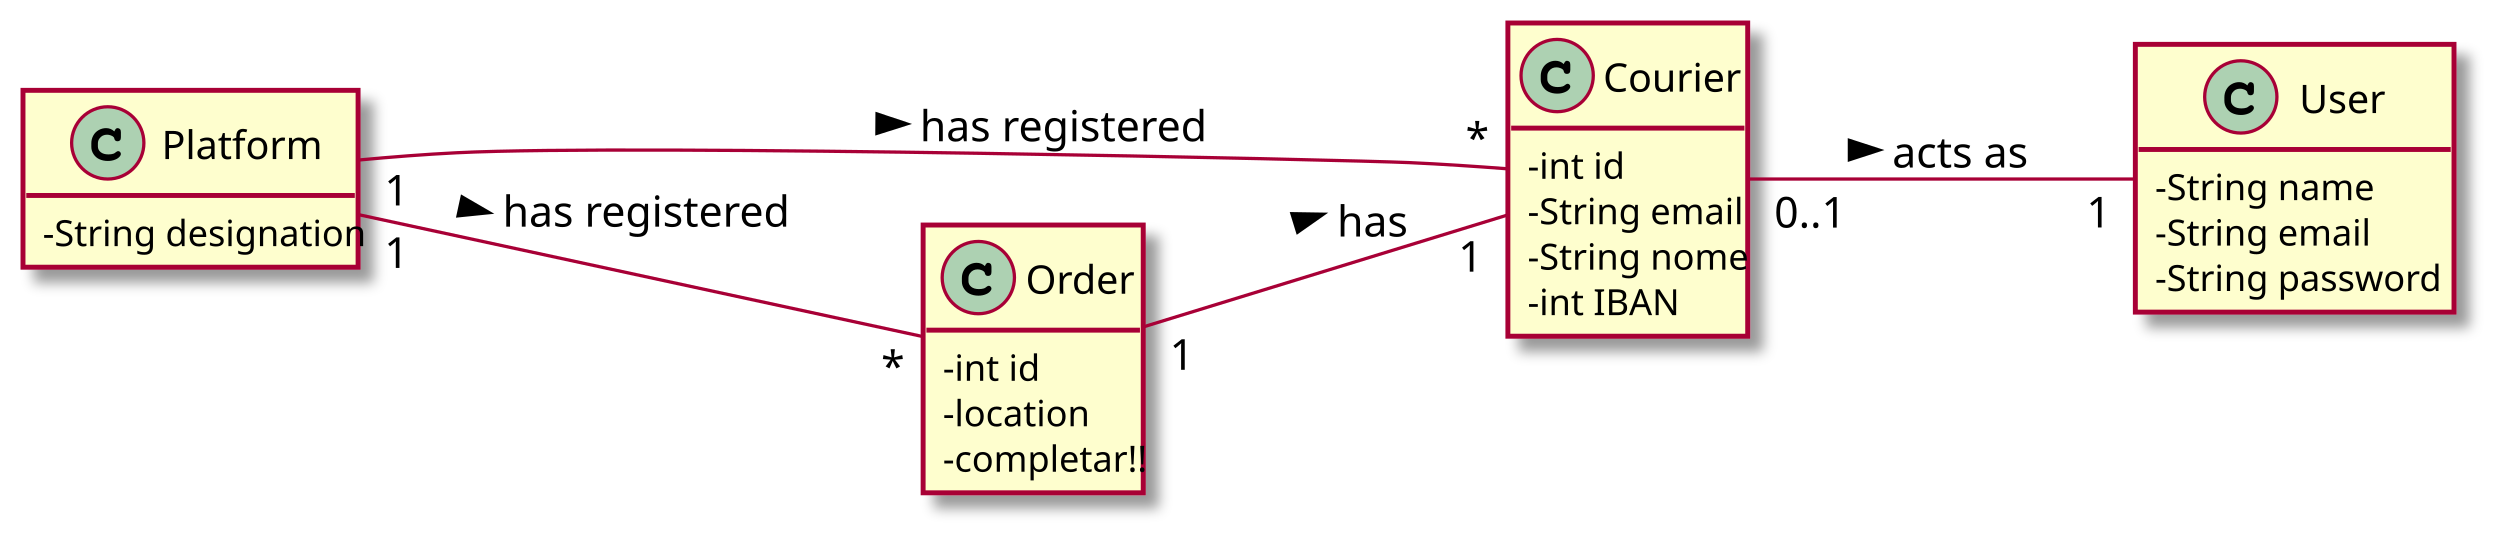
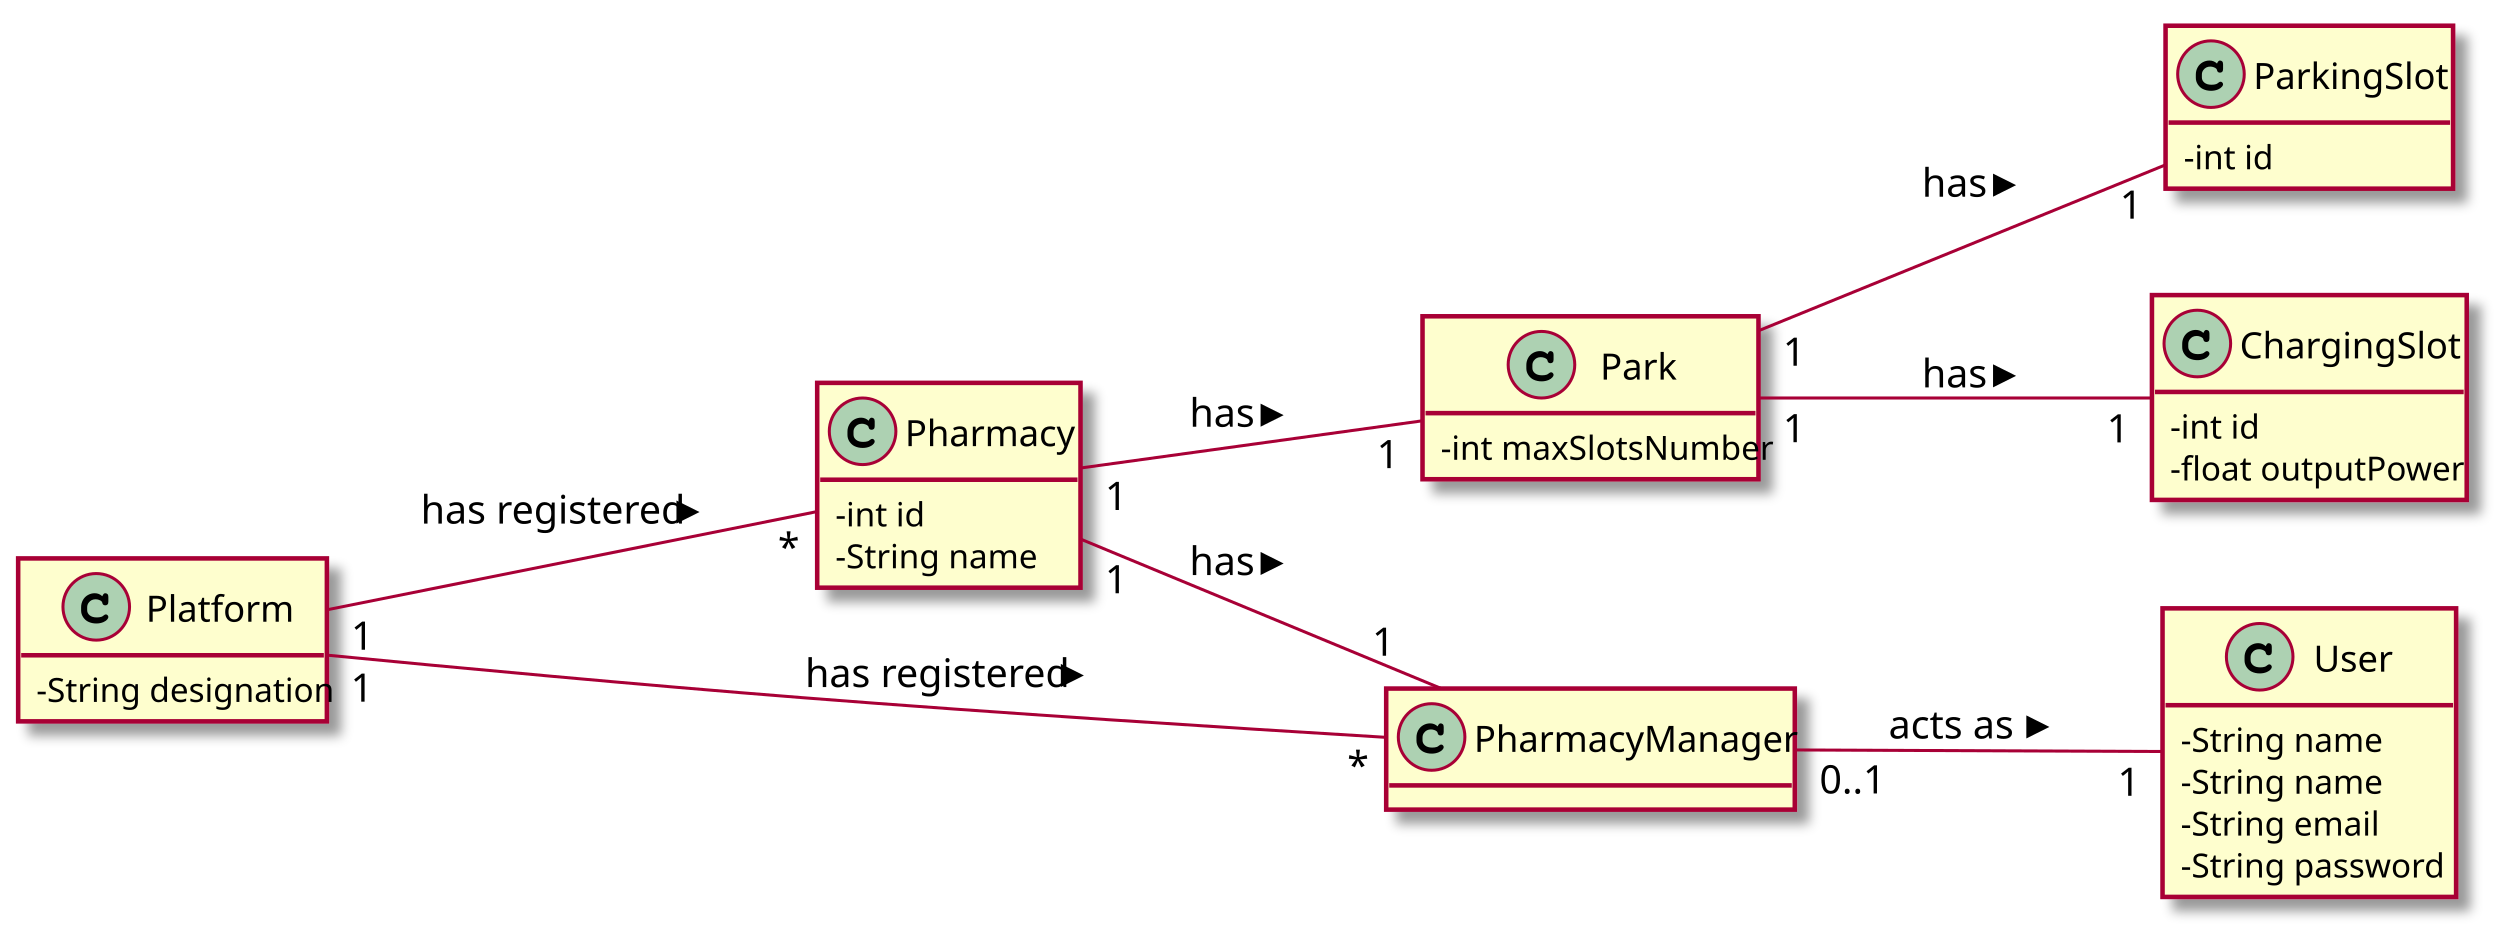
- <svg xmlns="http://www.w3.org/2000/svg" contentScriptType="application/ecmascript" contentStyleType="text/css" height="164px" preserveAspectRatio="none" style="width:761px;height:164px;" version="1.1" viewBox="0 0 761 164" width="761px" zoomAndPan="magnify">
+ <svg xmlns="http://www.w3.org/2000/svg" contentScriptType="application/ecmascript" contentStyleType="text/css" height="307px" preserveAspectRatio="none" style="width:826px;height:307px;" version="1.1" viewBox="0 0 826 307" width="826px" zoomAndPan="magnify">
  <defs>
-     <filter height="300%" id="f1jnas7nutspkq" width="300%" x="-1" y="-1">
+     <filter height="300%" id="fhe6qresg5s0r" width="300%" x="-1" y="-1">
      <feGaussianBlur result="blurOut" stdDeviation="2.0" />
      <feColorMatrix in="blurOut" result="blurOut2" type="matrix" values="0 0 0 0 0 0 0 0 0 0 0 0 0 0 0 0 0 0 .4 0" />
      <feOffset dx="4.0" dy="4.0" in="blurOut2" result="blurOut3" />
      <feBlend in="SourceGraphic" in2="blurOut3" mode="normal" />
    </filter>
  </defs>
  <g>
-     <rect codeLine="5" fill="#FEFECE" filter="url(#f1jnas7nutspkq)" height="53.836" id="Platform" style="stroke: #A80036; stroke-width: 1.5;" width="102" x="7" y="27.5" />
-     <ellipse cx="32.8" cy="43.5" fill="#ADD1B2" rx="11" ry="11" style="stroke: #A80036; stroke-width: 1.0;" />
-     <path d="M34.8,40 Q35.003,39.5 35.237,39.25 Q35.472,39 35.737,39 Q36.206,39 36.503,39.281 Q36.8,39.562 36.8,40.219 L36.8,41.781 Q36.8,42.438 36.519,42.719 Q36.237,43 35.8,43 Q35.409,43 35.159,42.828 Q34.909,42.656 34.8,42.203 Q34.753,41.891 34.581,41.719 Q34.269,41.391 33.706,41.203 Q33.144,41 32.581,41 Q31.878,41 31.284,41.281 Q30.706,41.562 30.253,42.188 Q29.8,42.812 29.8,43.672 L29.8,44.594 Q29.8,45.625 30.644,46.312 Q31.488,47 32.987,47 Q33.878,47 34.503,46.797 Q34.862,46.688 35.269,46.328 Q35.534,46.125 35.675,46.062 Q35.816,46 35.987,46 Q36.316,46 36.55,46.266 Q36.8,46.516 36.8,46.875 Q36.8,47.219 36.456,47.625 Q35.956,48.219 35.159,48.547 Q34.112,49 32.831,49 Q31.331,49 30.128,48.406 Q29.159,47.938 28.472,46.922 Q27.8,45.906 27.8,44.703 L27.8,43.609 Q27.8,42.359 28.394,41.266 Q29.003,40.172 30.05,39.594 Q31.113,39 32.3,39 Q33.019,39 33.644,39.25 Q34.269,39.5 34.8,40 Z " fill="#000000" />
-     <text fill="#000000" font-family="sans-serif" font-size="12" lengthAdjust="spacingAndGlyphs" textLength="46" x="49.2" y="48.41">Platform</text>
-     <line style="stroke: #A80036; stroke-width: 1.5;" x1="8" x2="108" y1="59.5" y2="59.5" />
-     <text fill="#000000" font-family="sans-serif" font-size="11" lengthAdjust="spacingAndGlyphs" textLength="90" x="13" y="74.919">-String designation</text>
-     <rect codeLine="8" fill="#FEFECE" filter="url(#f1jnas7nutspkq)" height="95.344" id="Courier" style="stroke: #A80036; stroke-width: 1.5;" width="73" x="459" y="7" />
-     <ellipse cx="474" cy="23" fill="#ADD1B2" rx="11" ry="11" style="stroke: #A80036; stroke-width: 1.0;" />
-     <path d="M476,19.5 Q476.203,19 476.438,18.75 Q476.672,18.5 476.938,18.5 Q477.406,18.5 477.703,18.781 Q478,19.062 478,19.719 L478,21.281 Q478,21.938 477.719,22.219 Q477.438,22.5 477,22.5 Q476.609,22.5 476.359,22.328 Q476.109,22.156 476,21.703 Q475.953,21.391 475.781,21.219 Q475.469,20.891 474.906,20.703 Q474.344,20.5 473.781,20.5 Q473.078,20.5 472.484,20.781 Q471.906,21.062 471.453,21.688 Q471,22.312 471,23.172 L471,24.094 Q471,25.125 471.844,25.812 Q472.688,26.5 474.188,26.5 Q475.078,26.5 475.703,26.297 Q476.062,26.188 476.469,25.828 Q476.734,25.625 476.875,25.562 Q477.016,25.5 477.188,25.5 Q477.516,25.5 477.75,25.766 Q478,26.016 478,26.375 Q478,26.719 477.656,27.125 Q477.156,27.719 476.359,28.047 Q475.312,28.5 474.031,28.5 Q472.531,28.5 471.328,27.906 Q470.359,27.438 469.672,26.422 Q469,25.406 469,24.203 L469,23.109 Q469,21.859 469.594,20.766 Q470.203,19.672 471.25,19.094 Q472.312,18.5 473.5,18.5 Q474.219,18.5 474.844,18.75 Q475.469,19 476,19.5 Z " fill="#000000" />
-     <text fill="#000000" font-family="sans-serif" font-size="12" lengthAdjust="spacingAndGlyphs" textLength="41" x="488" y="27.91">Courier</text>
-     <line style="stroke: #A80036; stroke-width: 1.5;" x1="460" x2="531" y1="39" y2="39" />
-     <text fill="#000000" font-family="sans-serif" font-size="11" lengthAdjust="spacingAndGlyphs" textLength="26" x="465" y="54.419">-int id</text>
-     <text fill="#000000" font-family="sans-serif" font-size="11" lengthAdjust="spacingAndGlyphs" textLength="59" x="465" y="68.255">-String email</text>
-     <text fill="#000000" font-family="sans-serif" font-size="11" lengthAdjust="spacingAndGlyphs" textLength="61" x="465" y="82.091">-String nome</text>
-     <text fill="#000000" font-family="sans-serif" font-size="11" lengthAdjust="spacingAndGlyphs" textLength="42" x="465" y="95.927">-int IBAN</text>
-     <rect codeLine="14" fill="#FEFECE" filter="url(#f1jnas7nutspkq)" height="81.508" id="User" style="stroke: #A80036; stroke-width: 1.5;" width="97" x="650" y="13.5" />
-     <ellipse cx="682.1" cy="29.5" fill="#ADD1B2" rx="11" ry="11" style="stroke: #A80036; stroke-width: 1.0;" />
-     <path d="M684.1,26 Q684.303,25.5 684.538,25.25 Q684.772,25 685.038,25 Q685.506,25 685.803,25.281 Q686.1,25.562 686.1,26.219 L686.1,27.781 Q686.1,28.438 685.819,28.719 Q685.538,29 685.1,29 Q684.709,29 684.459,28.828 Q684.209,28.656 684.1,28.203 Q684.053,27.891 683.881,27.719 Q683.569,27.391 683.006,27.203 Q682.444,27 681.881,27 Q681.178,27 680.584,27.281 Q680.006,27.562 679.553,28.188 Q679.1,28.812 679.1,29.672 L679.1,30.594 Q679.1,31.625 679.944,32.312 Q680.788,33 682.288,33 Q683.178,33 683.803,32.797 Q684.163,32.688 684.569,32.328 Q684.834,32.125 684.975,32.062 Q685.116,32 685.288,32 Q685.616,32 685.85,32.266 Q686.1,32.516 686.1,32.875 Q686.1,33.219 685.756,33.625 Q685.256,34.219 684.459,34.547 Q683.413,35 682.131,35 Q680.631,35 679.428,34.406 Q678.459,33.938 677.772,32.922 Q677.1,31.906 677.1,30.703 L677.1,29.609 Q677.1,28.359 677.694,27.266 Q678.303,26.172 679.35,25.594 Q680.413,25 681.6,25 Q682.319,25 682.944,25.25 Q683.569,25.5 684.1,26 Z " fill="#000000" />
-     <text fill="#000000" font-family="sans-serif" font-size="12" lengthAdjust="spacingAndGlyphs" textLength="27" x="699.9" y="34.41">User</text>
-     <line style="stroke: #A80036; stroke-width: 1.5;" x1="651" x2="746" y1="45.5" y2="45.5" />
-     <text fill="#000000" font-family="sans-serif" font-size="11" lengthAdjust="spacingAndGlyphs" textLength="61" x="656" y="60.919">-String name</text>
-     <text fill="#000000" font-family="sans-serif" font-size="11" lengthAdjust="spacingAndGlyphs" textLength="59" x="656" y="74.755">-String email</text>
-     <text fill="#000000" font-family="sans-serif" font-size="11" lengthAdjust="spacingAndGlyphs" textLength="85" x="656" y="88.591">-String password</text>
-     <rect codeLine="20" fill="#FEFECE" filter="url(#f1jnas7nutspkq)" height="81.508" id="Order" style="stroke: #A80036; stroke-width: 1.5;" width="67" x="281" y="68.5" />
-     <ellipse cx="297.8" cy="84.5" fill="#ADD1B2" rx="11" ry="11" style="stroke: #A80036; stroke-width: 1.0;" />
-     <path d="M299.8,81 Q300.003,80.5 300.238,80.25 Q300.472,80 300.738,80 Q301.206,80 301.503,80.281 Q301.8,80.562 301.8,81.219 L301.8,82.781 Q301.8,83.438 301.519,83.719 Q301.238,84 300.8,84 Q300.409,84 300.159,83.828 Q299.909,83.656 299.8,83.203 Q299.753,82.891 299.581,82.719 Q299.269,82.391 298.706,82.203 Q298.144,82 297.581,82 Q296.878,82 296.284,82.281 Q295.706,82.562 295.253,83.188 Q294.8,83.812 294.8,84.672 L294.8,85.594 Q294.8,86.625 295.644,87.312 Q296.488,88 297.988,88 Q298.878,88 299.503,87.797 Q299.863,87.688 300.269,87.328 Q300.534,87.125 300.675,87.062 Q300.816,87 300.988,87 Q301.316,87 301.55,87.266 Q301.8,87.516 301.8,87.875 Q301.8,88.219 301.456,88.625 Q300.956,89.219 300.159,89.547 Q299.113,90 297.831,90 Q296.331,90 295.128,89.406 Q294.159,88.938 293.472,87.922 Q292.8,86.906 292.8,85.703 L292.8,84.609 Q292.8,83.359 293.394,82.266 Q294.003,81.172 295.05,80.594 Q296.113,80 297.3,80 Q298.019,80 298.644,80.25 Q299.269,80.5 299.8,81 Z " fill="#000000" />
-     <text fill="#000000" font-family="sans-serif" font-size="12" lengthAdjust="spacingAndGlyphs" textLength="31" x="312.2" y="89.41">Order</text>
-     <line style="stroke: #A80036; stroke-width: 1.5;" x1="282" x2="347" y1="100.5" y2="100.5" />
-     <text fill="#000000" font-family="sans-serif" font-size="11" lengthAdjust="spacingAndGlyphs" textLength="26" x="287" y="115.919">-int id</text>
-     <text fill="#000000" font-family="sans-serif" font-size="11" lengthAdjust="spacingAndGlyphs" textLength="41" x="287" y="129.755">-location</text>
-     <text fill="#000000" font-family="sans-serif" font-size="11" lengthAdjust="spacingAndGlyphs" textLength="55" x="287" y="143.591">-completar!!</text>
-     <path codeLine="26" d="M109.3,48.7 C119.14,47.78 129.38,46.98 139,46.5 C194.24,43.74 411.29,48.69 429,49.5 C438.68,49.94 449.16,50.64 458.83,51.38 " fill="none" id="Platform-Courier" style="stroke: #A80036; stroke-width: 1.0;" />
-     <polygon fill="#000000" points="276,37.714,266.978,34.706,266.933,40.584,276,37.714" style="stroke: #000000; stroke-width: 1.0;" />
-     <text fill="#000000" font-family="sans-serif" font-size="13" lengthAdjust="spacingAndGlyphs" textLength="82" x="280" y="42.995">has registered</text>
-     <text fill="#000000" font-family="sans-serif" font-size="13" lengthAdjust="spacingAndGlyphs" textLength="7" x="117.006" y="62.541">1</text>
-     <text fill="#000000" font-family="sans-serif" font-size="13" lengthAdjust="spacingAndGlyphs" textLength="5" x="446.118" y="46.687">*</text>
-     <path codeLine="27" d="M109.28,65.37 C160.13,76.35 237.24,93.02 280.7,102.41 " fill="none" id="Platform-Order" style="stroke: #A80036; stroke-width: 1.0;" />
-     <polygon fill="#000000" points="148.887,64.732,140.667,59.949,139.425,65.694,148.887,64.732" style="stroke: #000000; stroke-width: 1.0;" />
-     <text fill="#000000" font-family="sans-serif" font-size="13" lengthAdjust="spacingAndGlyphs" textLength="82" x="153" y="68.995">has registered</text>
-     <text fill="#000000" font-family="sans-serif" font-size="13" lengthAdjust="spacingAndGlyphs" textLength="7" x="116.983" y="81.555">1</text>
-     <text fill="#000000" font-family="sans-serif" font-size="13" lengthAdjust="spacingAndGlyphs" textLength="5" x="268.213" y="116.18">*</text>
-     <path codeLine="28" d="M532.43,54.5 C565.18,54.5 613.79,54.5 649.78,54.5 " fill="none" id="Courier-User" style="stroke: #A80036; stroke-width: 1.0;" />
-     <polygon fill="#000000" points="572,45.676,562.955,42.737,562.955,48.615,572,45.676" style="stroke: #000000; stroke-width: 1.0;" />
-     <text fill="#000000" font-family="sans-serif" font-size="13" lengthAdjust="spacingAndGlyphs" textLength="43" x="576" y="50.995">acts as</text>
-     <text fill="#000000" font-family="sans-serif" font-size="13" lengthAdjust="spacingAndGlyphs" textLength="22" x="540.069" y="69.271">0..1</text>
-     <text fill="#000000" font-family="sans-serif" font-size="13" lengthAdjust="spacingAndGlyphs" textLength="7" x="635.11" y="69.232">1</text>
-     <path codeLine="29" d="M348.33,99.41 C379.62,89.8 426.6,75.36 458.81,65.47 " fill="none" id="Order-Courier" style="stroke: #A80036; stroke-width: 1.0;" />
-     <polygon fill="#000000" points="402.779,65.207,393.27,65.054,394.996,70.673,402.779,65.207" style="stroke: #000000; stroke-width: 1.0;" />
-     <text fill="#000000" font-family="sans-serif" font-size="13" lengthAdjust="spacingAndGlyphs" textLength="21" x="407" y="71.995">has</text>
-     <text fill="#000000" font-family="sans-serif" font-size="13" lengthAdjust="spacingAndGlyphs" textLength="7" x="356.029" y="112.561">1</text>
-     <text fill="#000000" font-family="sans-serif" font-size="13" lengthAdjust="spacingAndGlyphs" textLength="7" x="443.898" y="82.701">1</text>
+     <rect fill="#FEFECE" filter="url(#fhe6qresg5s0r)" height="53.836" id="Platform" style="stroke: #A80036; stroke-width: 1.5;" width="102" x="6" y="184.5" />
+     <ellipse cx="31.8" cy="200.5" fill="#ADD1B2" rx="11" ry="11" style="stroke: #A80036; stroke-width: 1.0;" />
+     <path d="M33.8,197 Q34.003,196.5 34.237,196.25 Q34.472,196 34.737,196 Q35.206,196 35.503,196.281 Q35.8,196.562 35.8,197.219 L35.8,198.781 Q35.8,199.438 35.519,199.719 Q35.237,200 34.8,200 Q34.409,200 34.159,199.828 Q33.909,199.656 33.8,199.203 Q33.753,198.891 33.581,198.719 Q33.269,198.391 32.706,198.203 Q32.144,198 31.581,198 Q30.878,198 30.284,198.281 Q29.706,198.562 29.253,199.188 Q28.8,199.812 28.8,200.672 L28.8,201.594 Q28.8,202.625 29.644,203.312 Q30.488,204 31.988,204 Q32.878,204 33.503,203.797 Q33.862,203.688 34.269,203.328 Q34.534,203.125 34.675,203.062 Q34.816,203 34.987,203 Q35.316,203 35.55,203.266 Q35.8,203.516 35.8,203.875 Q35.8,204.219 35.456,204.625 Q34.956,205.219 34.159,205.547 Q33.112,206 31.831,206 Q30.331,206 29.128,205.406 Q28.159,204.938 27.472,203.922 Q26.8,202.906 26.8,201.703 L26.8,200.609 Q26.8,199.359 27.394,198.266 Q28.003,197.172 29.05,196.594 Q30.113,196 31.3,196 Q32.019,196 32.644,196.25 Q33.269,196.5 33.8,197 Z " />
+     <text fill="#000000" font-family="sans-serif" font-size="12" lengthAdjust="spacingAndGlyphs" textLength="46" x="48.2" y="205.41">Platform</text>
+     <line style="stroke: #A80036; stroke-width: 1.5;" x1="7" x2="107" y1="216.5" y2="216.5" />
+     <text fill="#000000" font-family="sans-serif" font-size="11" lengthAdjust="spacingAndGlyphs" textLength="90" x="12" y="231.919">-String designation</text>
+     <rect fill="#FEFECE" filter="url(#fhe6qresg5s0r)" height="67.672" id="Pharmacy" style="stroke: #A80036; stroke-width: 1.5;" width="87" x="270" y="126.5" />
+     <ellipse cx="285" cy="142.5" fill="#ADD1B2" rx="11" ry="11" style="stroke: #A80036; stroke-width: 1.0;" />
+     <path d="M287,139 Q287.203,138.5 287.438,138.25 Q287.672,138 287.938,138 Q288.406,138 288.703,138.281 Q289,138.562 289,139.219 L289,140.781 Q289,141.438 288.719,141.719 Q288.438,142 288,142 Q287.609,142 287.359,141.828 Q287.109,141.656 287,141.203 Q286.953,140.891 286.781,140.719 Q286.469,140.391 285.906,140.203 Q285.344,140 284.781,140 Q284.078,140 283.484,140.281 Q282.906,140.562 282.453,141.188 Q282,141.812 282,142.672 L282,143.594 Q282,144.625 282.844,145.312 Q283.688,146 285.188,146 Q286.078,146 286.703,145.797 Q287.062,145.688 287.469,145.328 Q287.734,145.125 287.875,145.062 Q288.016,145 288.188,145 Q288.516,145 288.75,145.266 Q289,145.516 289,145.875 Q289,146.219 288.656,146.625 Q288.156,147.219 287.359,147.547 Q286.312,148 285.031,148 Q283.531,148 282.328,147.406 Q281.359,146.938 280.672,145.922 Q280,144.906 280,143.703 L280,142.609 Q280,141.359 280.594,140.266 Q281.203,139.172 282.25,138.594 Q283.312,138 284.5,138 Q285.219,138 285.844,138.25 Q286.469,138.5 287,139 Z " />
+     <text fill="#000000" font-family="sans-serif" font-size="12" lengthAdjust="spacingAndGlyphs" textLength="55" x="299" y="147.41">Pharmacy</text>
+     <line style="stroke: #A80036; stroke-width: 1.5;" x1="271" x2="356" y1="158.5" y2="158.5" />
+     <text fill="#000000" font-family="sans-serif" font-size="11" lengthAdjust="spacingAndGlyphs" textLength="26" x="276" y="173.919">-int id</text>
+     <text fill="#000000" font-family="sans-serif" font-size="11" lengthAdjust="spacingAndGlyphs" textLength="61" x="276" y="187.755">-String name</text>
+     <rect fill="#FEFECE" filter="url(#fhe6qresg5s0r)" height="95.344" id="User" style="stroke: #A80036; stroke-width: 1.5;" width="97" x="714.5" y="201" />
+     <ellipse cx="746.6" cy="217" fill="#ADD1B2" rx="11" ry="11" style="stroke: #A80036; stroke-width: 1.0;" />
+     <path d="M748.6,213.5 Q748.803,213 749.038,212.75 Q749.272,212.5 749.538,212.5 Q750.006,212.5 750.303,212.781 Q750.6,213.062 750.6,213.719 L750.6,215.281 Q750.6,215.938 750.319,216.219 Q750.038,216.5 749.6,216.5 Q749.209,216.5 748.959,216.328 Q748.709,216.156 748.6,215.703 Q748.553,215.391 748.381,215.219 Q748.069,214.891 747.506,214.703 Q746.944,214.5 746.381,214.5 Q745.678,214.5 745.084,214.781 Q744.506,215.062 744.053,215.688 Q743.6,216.312 743.6,217.172 L743.6,218.094 Q743.6,219.125 744.444,219.812 Q745.288,220.5 746.788,220.5 Q747.678,220.5 748.303,220.297 Q748.663,220.188 749.069,219.828 Q749.334,219.625 749.475,219.562 Q749.616,219.5 749.788,219.5 Q750.116,219.5 750.35,219.766 Q750.6,220.016 750.6,220.375 Q750.6,220.719 750.256,221.125 Q749.756,221.719 748.959,222.047 Q747.913,222.5 746.631,222.5 Q745.131,222.5 743.928,221.906 Q742.959,221.438 742.272,220.422 Q741.6,219.406 741.6,218.203 L741.6,217.109 Q741.6,215.859 742.194,214.766 Q742.803,213.672 743.85,213.094 Q744.913,212.5 746.1,212.5 Q746.819,212.5 747.444,212.75 Q748.069,213 748.6,213.5 Z " />
+     <text fill="#000000" font-family="sans-serif" font-size="12" lengthAdjust="spacingAndGlyphs" textLength="27" x="764.4" y="221.91">User</text>
+     <line style="stroke: #A80036; stroke-width: 1.5;" x1="715.5" x2="810.5" y1="233" y2="233" />
+     <text fill="#000000" font-family="sans-serif" font-size="11" lengthAdjust="spacingAndGlyphs" textLength="61" x="720.5" y="248.419">-String name</text>
+     <text fill="#000000" font-family="sans-serif" font-size="11" lengthAdjust="spacingAndGlyphs" textLength="61" x="720.5" y="262.255">-String name</text>
+     <text fill="#000000" font-family="sans-serif" font-size="11" lengthAdjust="spacingAndGlyphs" textLength="59" x="720.5" y="276.091">-String email</text>
+     <text fill="#000000" font-family="sans-serif" font-size="11" lengthAdjust="spacingAndGlyphs" textLength="85" x="720.5" y="289.927">-String password</text>
+     <rect fill="#FEFECE" filter="url(#fhe6qresg5s0r)" height="40" id="PharmacyManager" style="stroke: #A80036; stroke-width: 1.5;" width="135" x="458" y="227.5" />
+     <ellipse cx="473" cy="243.5" fill="#ADD1B2" rx="11" ry="11" style="stroke: #A80036; stroke-width: 1.0;" />
+     <path d="M475,240 Q475.203,239.5 475.438,239.25 Q475.672,239 475.938,239 Q476.406,239 476.703,239.281 Q477,239.562 477,240.219 L477,241.781 Q477,242.438 476.719,242.719 Q476.438,243 476,243 Q475.609,243 475.359,242.828 Q475.109,242.656 475,242.203 Q474.953,241.891 474.781,241.719 Q474.469,241.391 473.906,241.203 Q473.344,241 472.781,241 Q472.078,241 471.484,241.281 Q470.906,241.562 470.453,242.188 Q470,242.812 470,243.672 L470,244.594 Q470,245.625 470.844,246.312 Q471.688,247 473.188,247 Q474.078,247 474.703,246.797 Q475.062,246.688 475.469,246.328 Q475.734,246.125 475.875,246.062 Q476.016,246 476.188,246 Q476.516,246 476.75,246.266 Q477,246.516 477,246.875 Q477,247.219 476.656,247.625 Q476.156,248.219 475.359,248.547 Q474.312,249 473.031,249 Q471.531,249 470.328,248.406 Q469.359,247.938 468.672,246.922 Q468,245.906 468,244.703 L468,243.609 Q468,242.359 468.594,241.266 Q469.203,240.172 470.25,239.594 Q471.312,239 472.5,239 Q473.219,239 473.844,239.25 Q474.469,239.5 475,240 Z " />
+     <text fill="#000000" font-family="sans-serif" font-size="12" lengthAdjust="spacingAndGlyphs" textLength="103" x="487" y="248.41">PharmacyManager</text>
+     <line style="stroke: #A80036; stroke-width: 1.5;" x1="459" x2="592" y1="259.5" y2="259.5" />
+     <rect fill="#FEFECE" filter="url(#fhe6qresg5s0r)" height="53.836" id="Park" style="stroke: #A80036; stroke-width: 1.5;" width="111" x="470" y="104.5" />
+     <ellipse cx="509.3" cy="120.5" fill="#ADD1B2" rx="11" ry="11" style="stroke: #A80036; stroke-width: 1.0;" />
+     <path d="M511.3,117 Q511.503,116.5 511.738,116.25 Q511.972,116 512.237,116 Q512.706,116 513.003,116.281 Q513.3,116.562 513.3,117.219 L513.3,118.781 Q513.3,119.438 513.019,119.719 Q512.737,120 512.3,120 Q511.909,120 511.659,119.828 Q511.409,119.656 511.3,119.203 Q511.253,118.891 511.081,118.719 Q510.769,118.391 510.206,118.203 Q509.644,118 509.081,118 Q508.378,118 507.784,118.281 Q507.206,118.562 506.753,119.188 Q506.3,119.812 506.3,120.672 L506.3,121.594 Q506.3,122.625 507.144,123.312 Q507.988,124 509.488,124 Q510.378,124 511.003,123.797 Q511.363,123.688 511.769,123.328 Q512.034,123.125 512.175,123.062 Q512.316,123 512.487,123 Q512.816,123 513.05,123.266 Q513.3,123.516 513.3,123.875 Q513.3,124.219 512.956,124.625 Q512.456,125.219 511.659,125.547 Q510.613,126 509.331,126 Q507.831,126 506.628,125.406 Q505.659,124.938 504.972,123.922 Q504.3,122.906 504.3,121.703 L504.3,120.609 Q504.3,119.359 504.894,118.266 Q505.503,117.172 506.55,116.594 Q507.613,116 508.8,116 Q509.519,116 510.144,116.25 Q510.769,116.5 511.3,117 Z " />
+     <text fill="#000000" font-family="sans-serif" font-size="12" lengthAdjust="spacingAndGlyphs" textLength="25" x="528.7" y="125.41">Park</text>
+     <line style="stroke: #A80036; stroke-width: 1.5;" x1="471" x2="580" y1="136.5" y2="136.5" />
+     <text fill="#000000" font-family="sans-serif" font-size="11" lengthAdjust="spacingAndGlyphs" textLength="99" x="476" y="151.919">-int maxSlotsNumber</text>
+     <rect fill="#FEFECE" filter="url(#fhe6qresg5s0r)" height="67.672" id="ChargingSlot" style="stroke: #A80036; stroke-width: 1.5;" width="104" x="711" y="97.5" />
+     <ellipse cx="726" cy="113.5" fill="#ADD1B2" rx="11" ry="11" style="stroke: #A80036; stroke-width: 1.0;" />
+     <path d="M728,110 Q728.203,109.5 728.438,109.25 Q728.672,109 728.938,109 Q729.406,109 729.703,109.281 Q730,109.562 730,110.219 L730,111.781 Q730,112.438 729.719,112.719 Q729.438,113 729,113 Q728.609,113 728.359,112.828 Q728.109,112.656 728,112.203 Q727.953,111.891 727.781,111.719 Q727.469,111.391 726.906,111.203 Q726.344,111 725.781,111 Q725.078,111 724.484,111.281 Q723.906,111.562 723.453,112.188 Q723,112.812 723,113.672 L723,114.594 Q723,115.625 723.844,116.312 Q724.688,117 726.188,117 Q727.078,117 727.703,116.797 Q728.062,116.688 728.469,116.328 Q728.734,116.125 728.875,116.062 Q729.016,116 729.188,116 Q729.516,116 729.75,116.266 Q730,116.516 730,116.875 Q730,117.219 729.656,117.625 Q729.156,118.219 728.359,118.547 Q727.312,119 726.031,119 Q724.531,119 723.328,118.406 Q722.359,117.938 721.672,116.922 Q721,115.906 721,114.703 L721,113.609 Q721,112.359 721.594,111.266 Q722.203,110.172 723.25,109.594 Q724.312,109 725.5,109 Q726.219,109 726.844,109.25 Q727.469,109.5 728,110 Z " />
+     <text fill="#000000" font-family="sans-serif" font-size="12" lengthAdjust="spacingAndGlyphs" textLength="72" x="740" y="118.41">ChargingSlot</text>
+     <line style="stroke: #A80036; stroke-width: 1.5;" x1="712" x2="814" y1="129.5" y2="129.5" />
+     <text fill="#000000" font-family="sans-serif" font-size="11" lengthAdjust="spacingAndGlyphs" textLength="26" x="717" y="144.919">-int id</text>
+     <text fill="#000000" font-family="sans-serif" font-size="11" lengthAdjust="spacingAndGlyphs" textLength="90" x="717" y="158.755">-float outputPower</text>
+     <rect fill="#FEFECE" filter="url(#fhe6qresg5s0r)" height="53.836" id="ParkingSlot" style="stroke: #A80036; stroke-width: 1.5;" width="95" x="715.5" y="8.5" />
+     <ellipse cx="730.5" cy="24.5" fill="#ADD1B2" rx="11" ry="11" style="stroke: #A80036; stroke-width: 1.0;" />
+     <path d="M732.5,21 Q732.703,20.5 732.938,20.25 Q733.172,20 733.438,20 Q733.906,20 734.203,20.281 Q734.5,20.562 734.5,21.219 L734.5,22.781 Q734.5,23.438 734.219,23.719 Q733.938,24 733.5,24 Q733.109,24 732.859,23.828 Q732.609,23.656 732.5,23.203 Q732.453,22.891 732.281,22.719 Q731.969,22.391 731.406,22.203 Q730.844,22 730.281,22 Q729.578,22 728.984,22.281 Q728.406,22.562 727.953,23.188 Q727.5,23.812 727.5,24.672 L727.5,25.594 Q727.5,26.625 728.344,27.312 Q729.188,28 730.688,28 Q731.578,28 732.203,27.797 Q732.562,27.688 732.969,27.328 Q733.234,27.125 733.375,27.062 Q733.516,27 733.688,27 Q734.016,27 734.25,27.266 Q734.5,27.516 734.5,27.875 Q734.5,28.219 734.156,28.625 Q733.656,29.219 732.859,29.547 Q731.812,30 730.531,30 Q729.031,30 727.828,29.406 Q726.859,28.938 726.172,27.922 Q725.5,26.906 725.5,25.703 L725.5,24.609 Q725.5,23.359 726.094,22.266 Q726.703,21.172 727.75,20.594 Q728.812,20 730,20 Q730.719,20 731.344,20.25 Q731.969,20.5 732.5,21 Z " />
+     <text fill="#000000" font-family="sans-serif" font-size="12" lengthAdjust="spacingAndGlyphs" textLength="63" x="744.5" y="29.41">ParkingSlot</text>
+     <line style="stroke: #A80036; stroke-width: 1.5;" x1="716.5" x2="809.5" y1="40.5" y2="40.5" />
+     <text fill="#000000" font-family="sans-serif" font-size="11" lengthAdjust="spacingAndGlyphs" textLength="26" x="721.5" y="55.919">-int id</text>
+     <path d="M108.281,201.424 C155.506,191.961 225.385,177.957 269.925,169.032 " fill="none" id="Platform-Pharmacy" style="stroke: #A80036; stroke-width: 1.0;" />
+     <text fill="#000000" font-family="sans-serif" font-size="13" lengthAdjust="spacingAndGlyphs" textLength="82" x="139" y="172.995">has registered</text>
+     <polygon fill="#000000" points="224,166.176,230,169.176,224,172.176,224,166.176" style="stroke: #000000; stroke-width: 1.0;" />
+     <text fill="#000000" font-family="sans-serif" font-size="13" lengthAdjust="spacingAndGlyphs" textLength="7" x="115.985" y="214.663">1</text>
+     <text fill="#000000" font-family="sans-serif" font-size="13" lengthAdjust="spacingAndGlyphs" textLength="5" x="257.006" y="185.427">*</text>
+     <path d="M108.163,216.474 C150.065,220.54 211.394,226.285 265,230.5 C330.489,235.65 405.362,240.437 457.798,243.611 " fill="none" id="Platform-PharmacyManager" style="stroke: #A80036; stroke-width: 1.0;" />
+     <text fill="#000000" font-family="sans-serif" font-size="13" lengthAdjust="spacingAndGlyphs" textLength="82" x="266" y="226.995">has registered</text>
+     <polygon fill="#000000" points="351,220.176,357,223.176,351,226.176,351,220.176" style="stroke: #000000; stroke-width: 1.0;" />
+     <text fill="#000000" font-family="sans-serif" font-size="13" lengthAdjust="spacingAndGlyphs" textLength="7" x="115.85" y="231.83">1</text>
+     <text fill="#000000" font-family="sans-serif" font-size="13" lengthAdjust="spacingAndGlyphs" textLength="5" x="445.12" y="257.575">*</text>
+     <path d="M593.041,247.783 C631.669,247.947 679.429,248.149 714.305,248.298 " fill="none" id="PharmacyManager-User" style="stroke: #A80036; stroke-width: 1.0;" />
+     <text fill="#000000" font-family="sans-serif" font-size="13" lengthAdjust="spacingAndGlyphs" textLength="43" x="624" y="243.995">acts as</text>
+     <polygon fill="#000000" points="670,237.176,676,240.176,670,243.176,670,237.176" style="stroke: #000000; stroke-width: 1.0;" />
+     <text fill="#000000" font-family="sans-serif" font-size="13" lengthAdjust="spacingAndGlyphs" textLength="22" x="601.14" y="262.15">0..1</text>
+     <text fill="#000000" font-family="sans-serif" font-size="13" lengthAdjust="spacingAndGlyphs" textLength="7" x="699.639" y="262.938">1</text>
+     <path d="M357.25,178.211 C391.668,192.47 440.052,212.514 475.931,227.378 " fill="none" id="Pharmacy-PharmacyManager" style="stroke: #A80036; stroke-width: 1.0;" />
+     <text fill="#000000" font-family="sans-serif" font-size="13" lengthAdjust="spacingAndGlyphs" textLength="21" x="393" y="189.995">has</text>
+     <polygon fill="#000000" points="417,183.176,423,186.176,417,189.176,417,183.176" style="stroke: #000000; stroke-width: 1.0;" />
+     <text fill="#000000" font-family="sans-serif" font-size="13" lengthAdjust="spacingAndGlyphs" textLength="7" x="365.076" y="196.021">1</text>
+     <text fill="#000000" font-family="sans-serif" font-size="13" lengthAdjust="spacingAndGlyphs" textLength="7" x="453.342" y="216.664">1</text>
+     <path d="M357.25,154.596 C389.749,150.108 434.701,143.901 469.818,139.051 " fill="none" id="Pharmacy-Park" style="stroke: #A80036; stroke-width: 1.0;" />
+     <text fill="#000000" font-family="sans-serif" font-size="13" lengthAdjust="spacingAndGlyphs" textLength="21" x="393" y="140.995">has</text>
+     <polygon fill="#000000" points="417,134.176,423,137.176,417,140.176,417,134.176" style="stroke: #000000; stroke-width: 1.0;" />
+     <text fill="#000000" font-family="sans-serif" font-size="13" lengthAdjust="spacingAndGlyphs" textLength="7" x="365.076" y="168.495">1</text>
+     <text fill="#000000" font-family="sans-serif" font-size="13" lengthAdjust="spacingAndGlyphs" textLength="7" x="454.865" y="154.67">1</text>
+     <path d="M581.12,131.5 C620.253,131.5 672.593,131.5 710.9,131.5 " fill="none" id="Park-ChargingSlot" style="stroke: #A80036; stroke-width: 1.0;" />
+     <text fill="#000000" font-family="sans-serif" font-size="13" lengthAdjust="spacingAndGlyphs" textLength="21" x="635" y="127.995">has</text>
+     <polygon fill="#000000" points="659,121.176,665,124.176,659,127.176,659,121.176" style="stroke: #000000; stroke-width: 1.0;" />
+     <text fill="#000000" font-family="sans-serif" font-size="13" lengthAdjust="spacingAndGlyphs" textLength="7" x="589.064" y="146.105">1</text>
+     <text fill="#000000" font-family="sans-serif" font-size="13" lengthAdjust="spacingAndGlyphs" textLength="7" x="696.081" y="146.168">1</text>
+     <path d="M581.12,109.234 C621.748,92.673 676.61,70.309 715.226,54.567 " fill="none" id="Park-ParkingSlot" style="stroke: #A80036; stroke-width: 1.0;" />
+     <text fill="#000000" font-family="sans-serif" font-size="13" lengthAdjust="spacingAndGlyphs" textLength="21" x="635" y="64.995">has</text>
+     <polygon fill="#000000" points="659,58.176,665,61.176,659,64.176,659,58.176" style="stroke: #000000; stroke-width: 1.0;" />
+     <text fill="#000000" font-family="sans-serif" font-size="13" lengthAdjust="spacingAndGlyphs" textLength="7" x="589.064" y="120.847">1</text>
+     <text fill="#000000" font-family="sans-serif" font-size="13" lengthAdjust="spacingAndGlyphs" textLength="7" x="700.375" y="72.246">1</text>
  </g>
</svg>
